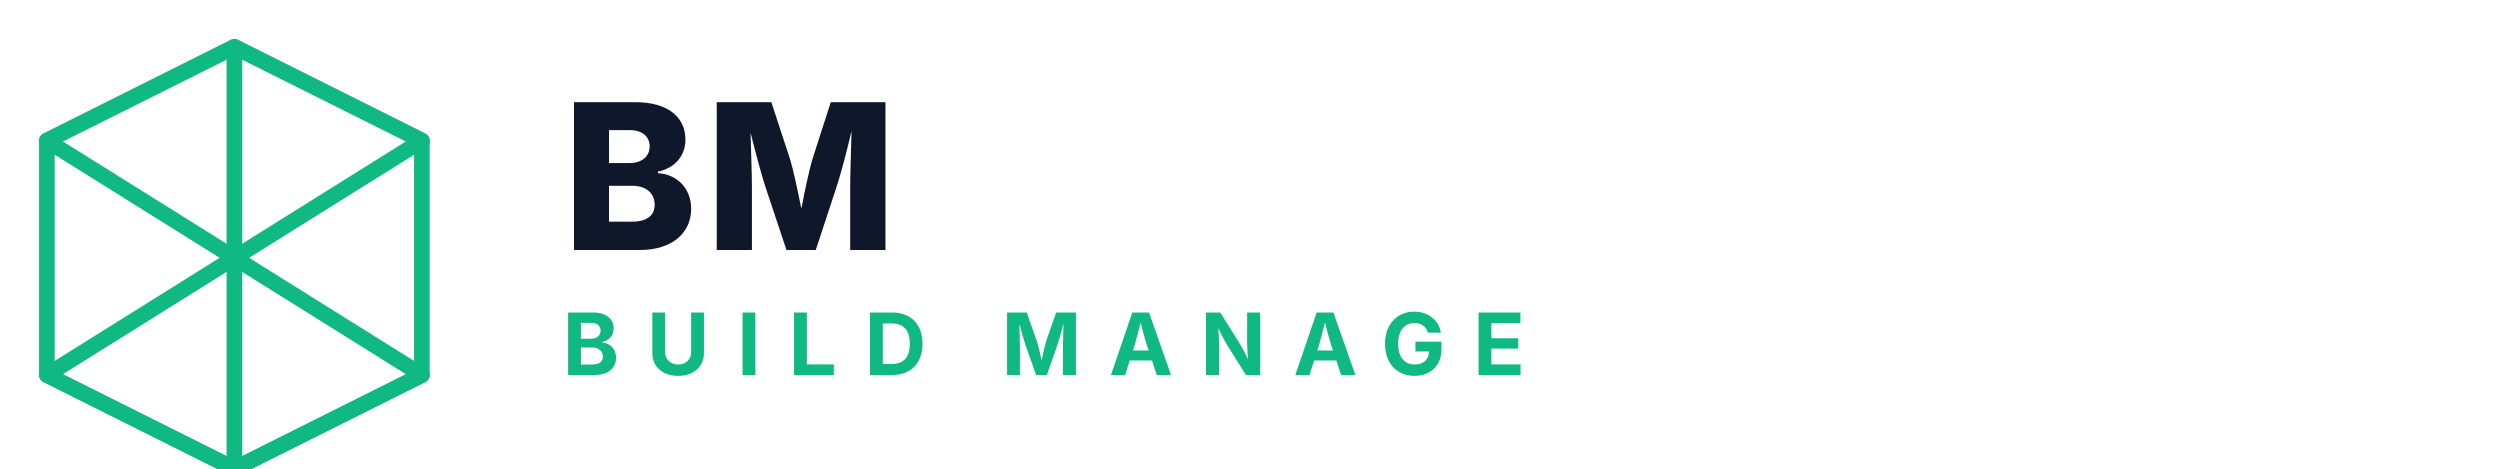
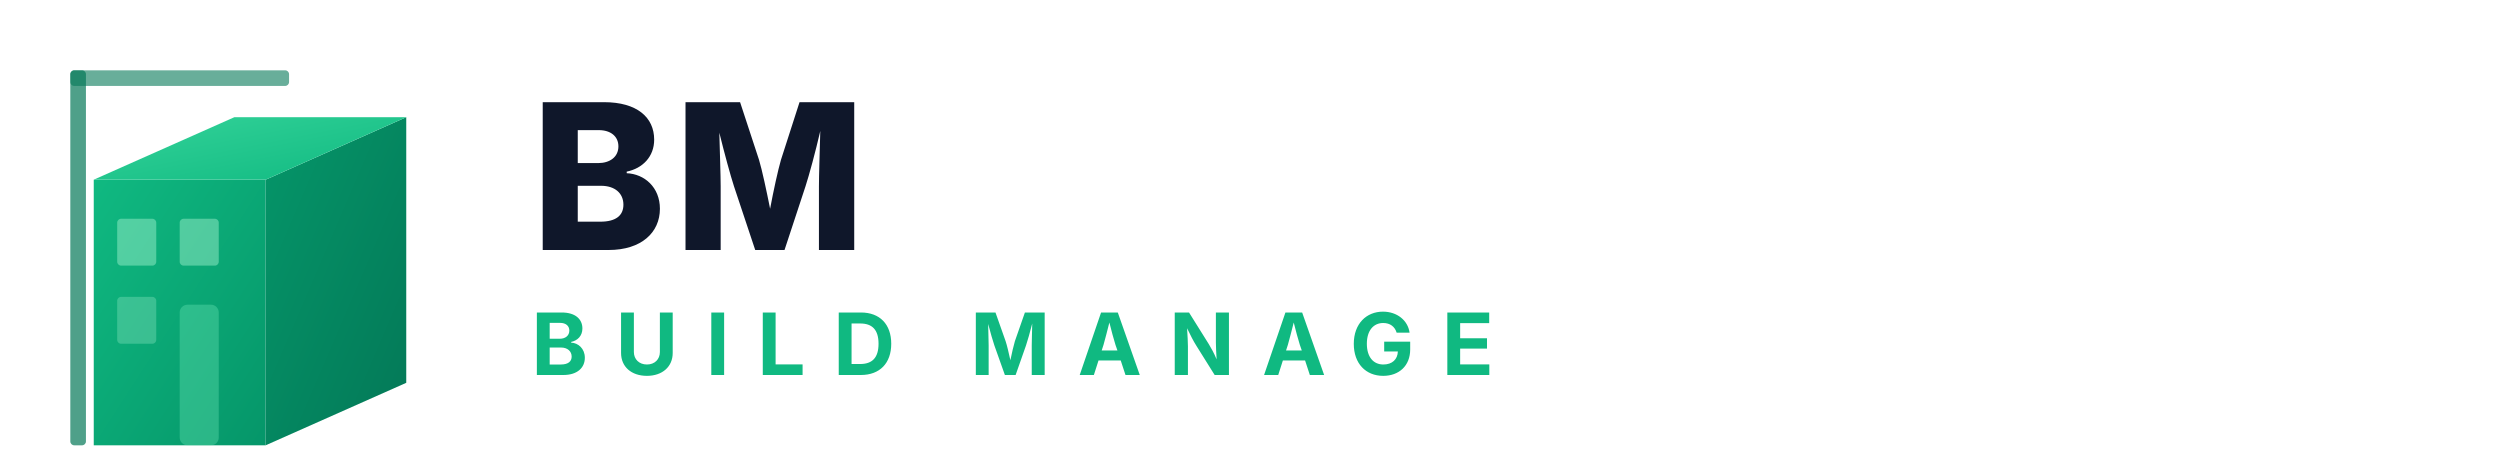
<svg xmlns="http://www.w3.org/2000/svg" viewBox="0 0 320 60" fill="none">
-   <g transform="translate(6, 6)">
-     <path d="M24 0 L48 12 L48 42 L24 54 L0 42 L0 12 Z" stroke="#10B981" stroke-width="2" fill="none" stroke-linejoin="round" />
-     <path d="M24 0 L24 54" stroke="#10B981" stroke-width="2" fill="none" stroke-linecap="round" />
-     <path d="M0 42 L24 27 L48 42 L24 54 Z" stroke="#10B981" stroke-width="2" fill="none" stroke-linejoin="round" />
-     <path d="M0 12 L24 27 L48 12 L24 0 Z" stroke="#10B981" stroke-width="2" fill="none" stroke-linejoin="round" />
+   <style>
+     .h-text { fill: #0F172A; }
+     @media (prefers-color-scheme: dark) { .h-text { fill: #F8FAFC; } }
+   </style>
+   <defs>
+     <linearGradient id="cf" x1="0%" y1="0%" x2="100%" y2="100%">
+       <stop offset="0%" stop-color="#10B981" />
+       <stop offset="100%" stop-color="#059669" />
+     </linearGradient>
+     <linearGradient id="cs" x1="0%" y1="0%" x2="100%" y2="100%">
+       <stop offset="0%" stop-color="#059669" />
+       <stop offset="100%" stop-color="#047857" />
+     </linearGradient>
+     <linearGradient id="cr" x1="0%" y1="0%" x2="100%" y2="100%">
+       <stop offset="0%" stop-color="#34D399" />
+       <stop offset="100%" stop-color="#10B981" />
+     </linearGradient>
+   </defs>
+   <g transform="translate(6, 5)">
+     <path d="M6 18 L28 18 L28 52 L6 52 Z" fill="url(#cf)" />
+     <path d="M28 18 L46 10 L46 44 L28 52 Z" fill="url(#cs)" />
+     <path d="M6 18 L24 10 L46 10 L28 18 Z" fill="url(#cr)" />
+     <rect x="9" y="23" width="5" height="6" rx="0.5" fill="#A7F3D0" opacity="0.45" />
+     <rect x="17" y="23" width="5" height="6" rx="0.5" fill="#A7F3D0" opacity="0.45" />
+     <rect x="9" y="33" width="5" height="6" rx="0.5" fill="#A7F3D0" opacity="0.3" />
+     <rect x="17" y="34" width="5" height="18" rx="1" fill="#6EE7B7" opacity="0.35" />
+     <rect x="3" y="4" width="2" height="48" rx="0.5" fill="#047857" opacity="0.7" />
+     <rect x="3" y="4" width="28" height="2" rx="0.5" fill="#047857" opacity="0.6" />
  </g>
-   <text x="72" y="32" font-family="system-ui, -apple-system, sans-serif" font-size="26" font-weight="800" fill="#0F172A" letter-spacing="1">
+   <text x="68" y="32" font-family="system-ui, -apple-system, 'Inter', sans-serif" font-size="26" font-weight="800" class="h-text" letter-spacing="1">
    BM
  </text>
-   <text x="72" y="48" font-family="system-ui, -apple-system, sans-serif" font-size="11" font-weight="700" fill="#10B981" letter-spacing="3.5">
+   <text x="68" y="48" font-family="system-ui, -apple-system, 'Inter', sans-serif" font-size="11" font-weight="700" fill="#10B981" letter-spacing="3.5">
    BUILD MANAGE
  </text>
</svg>
